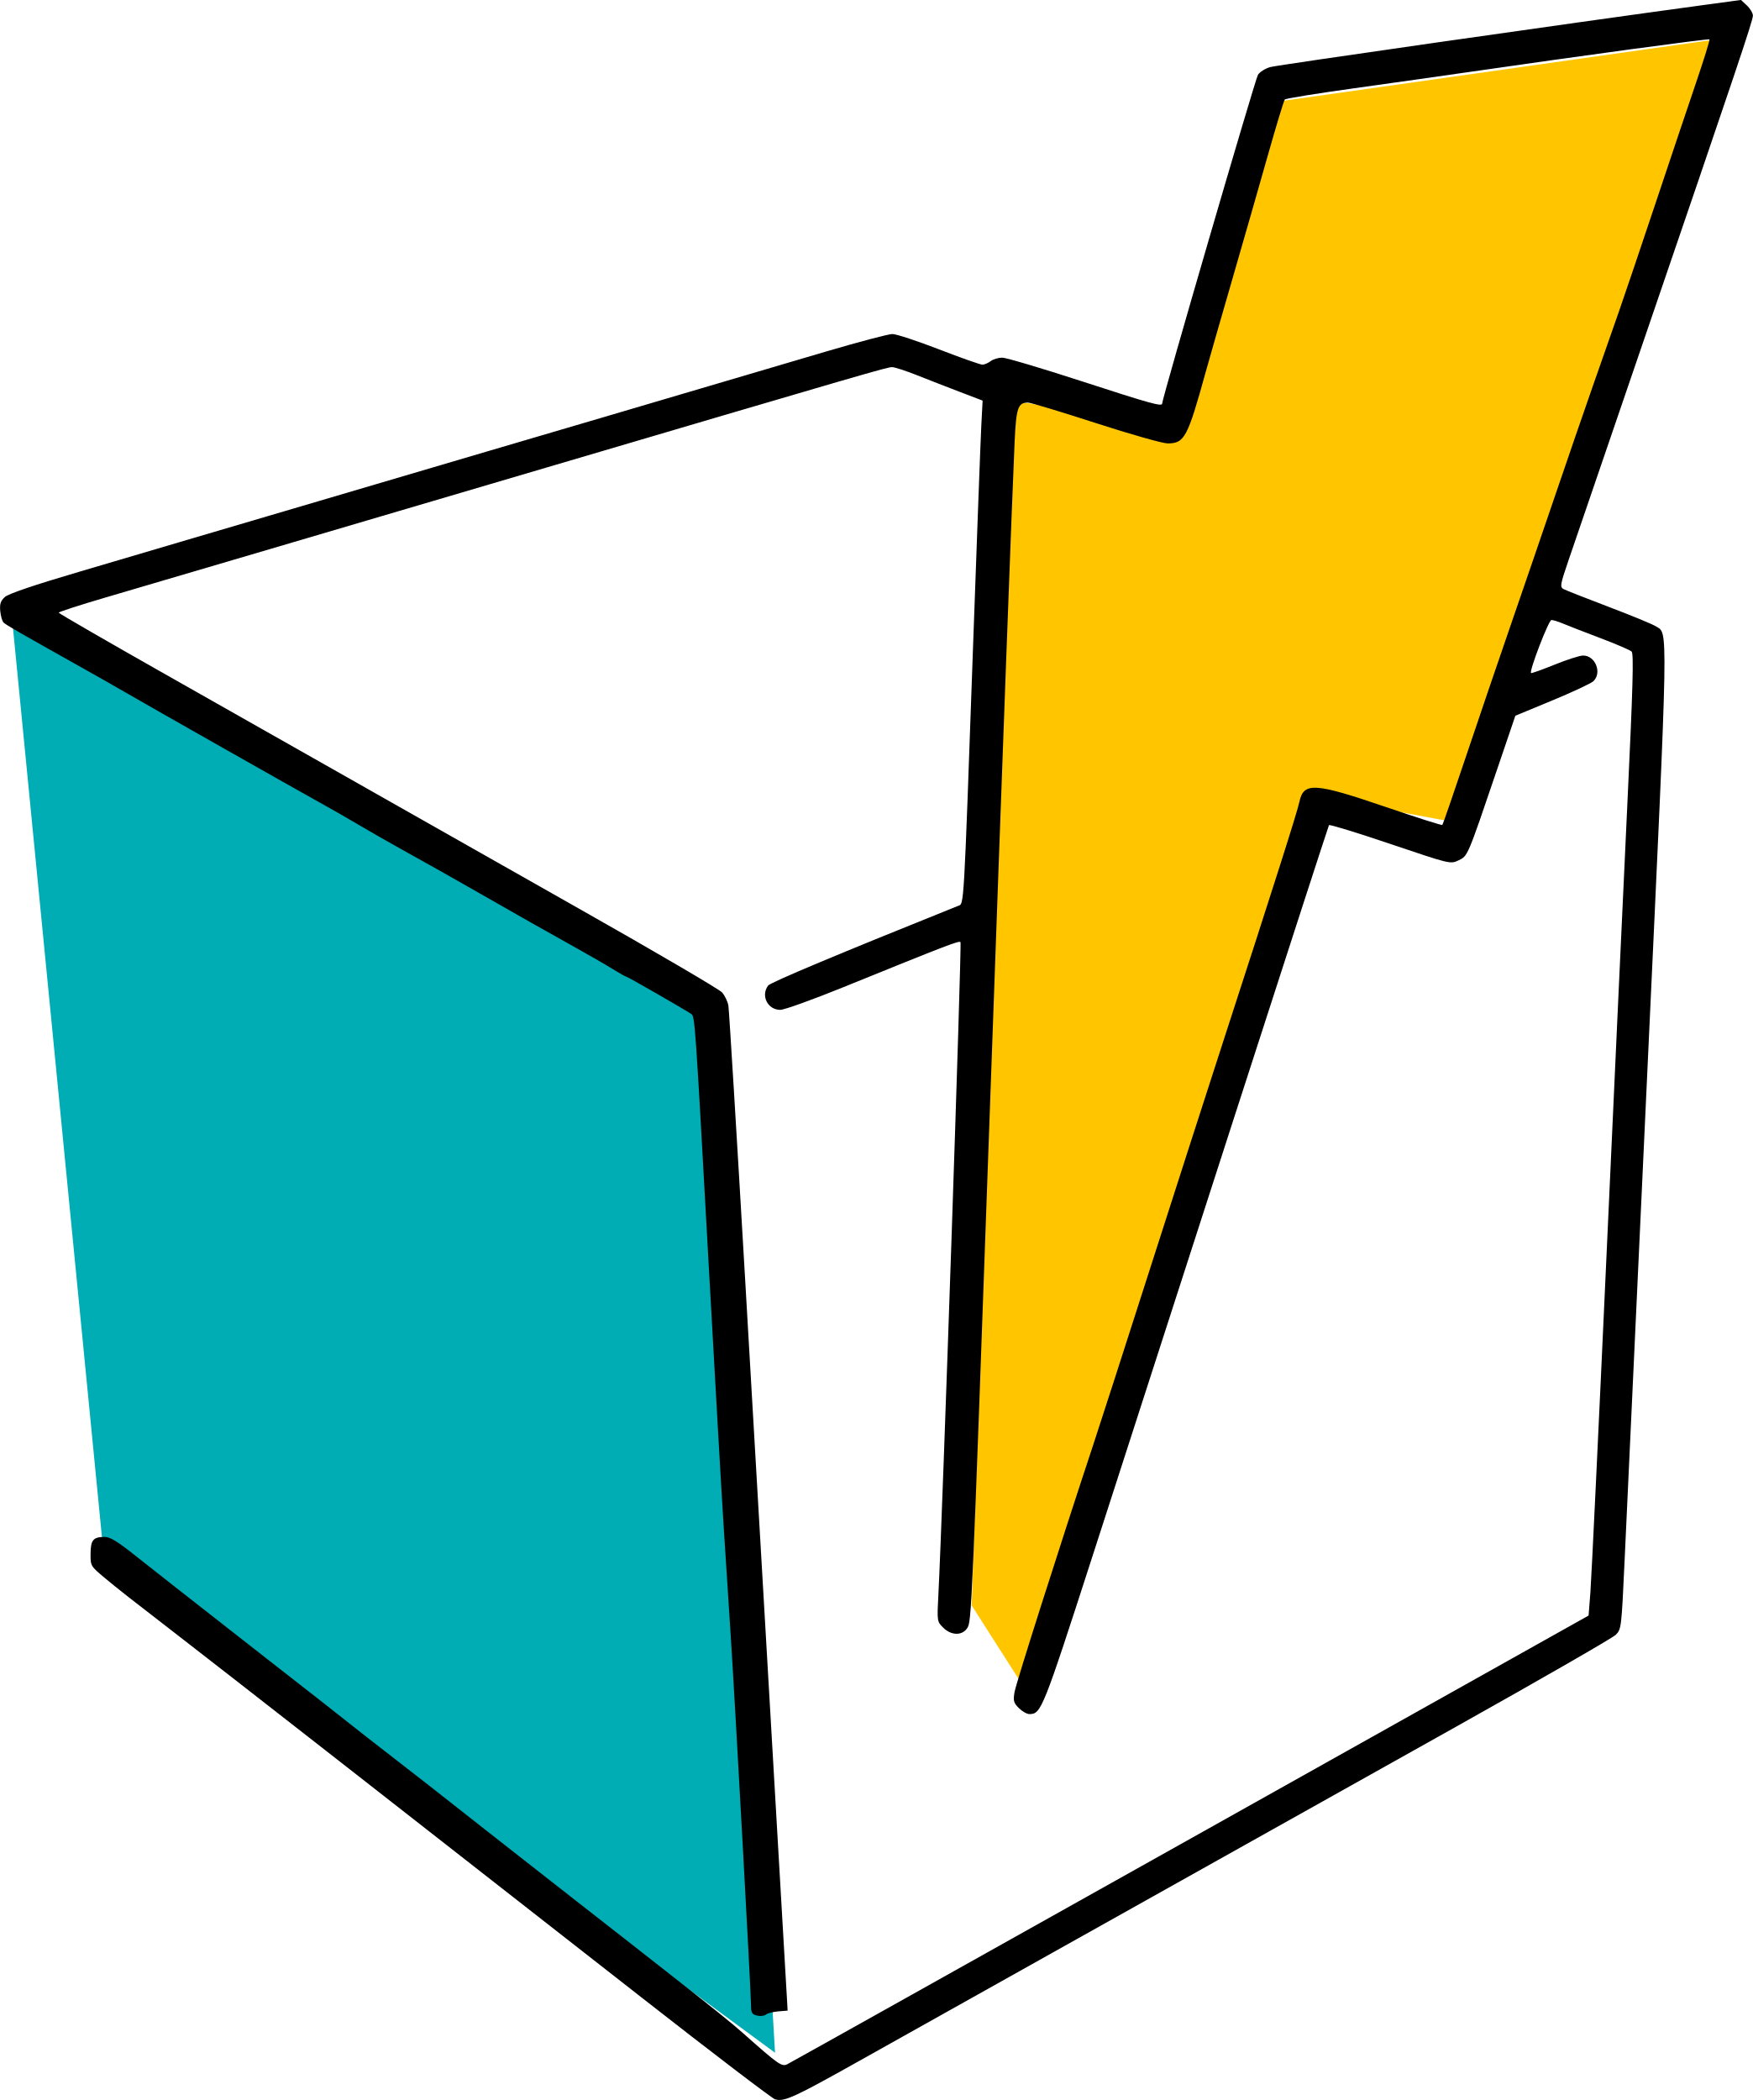
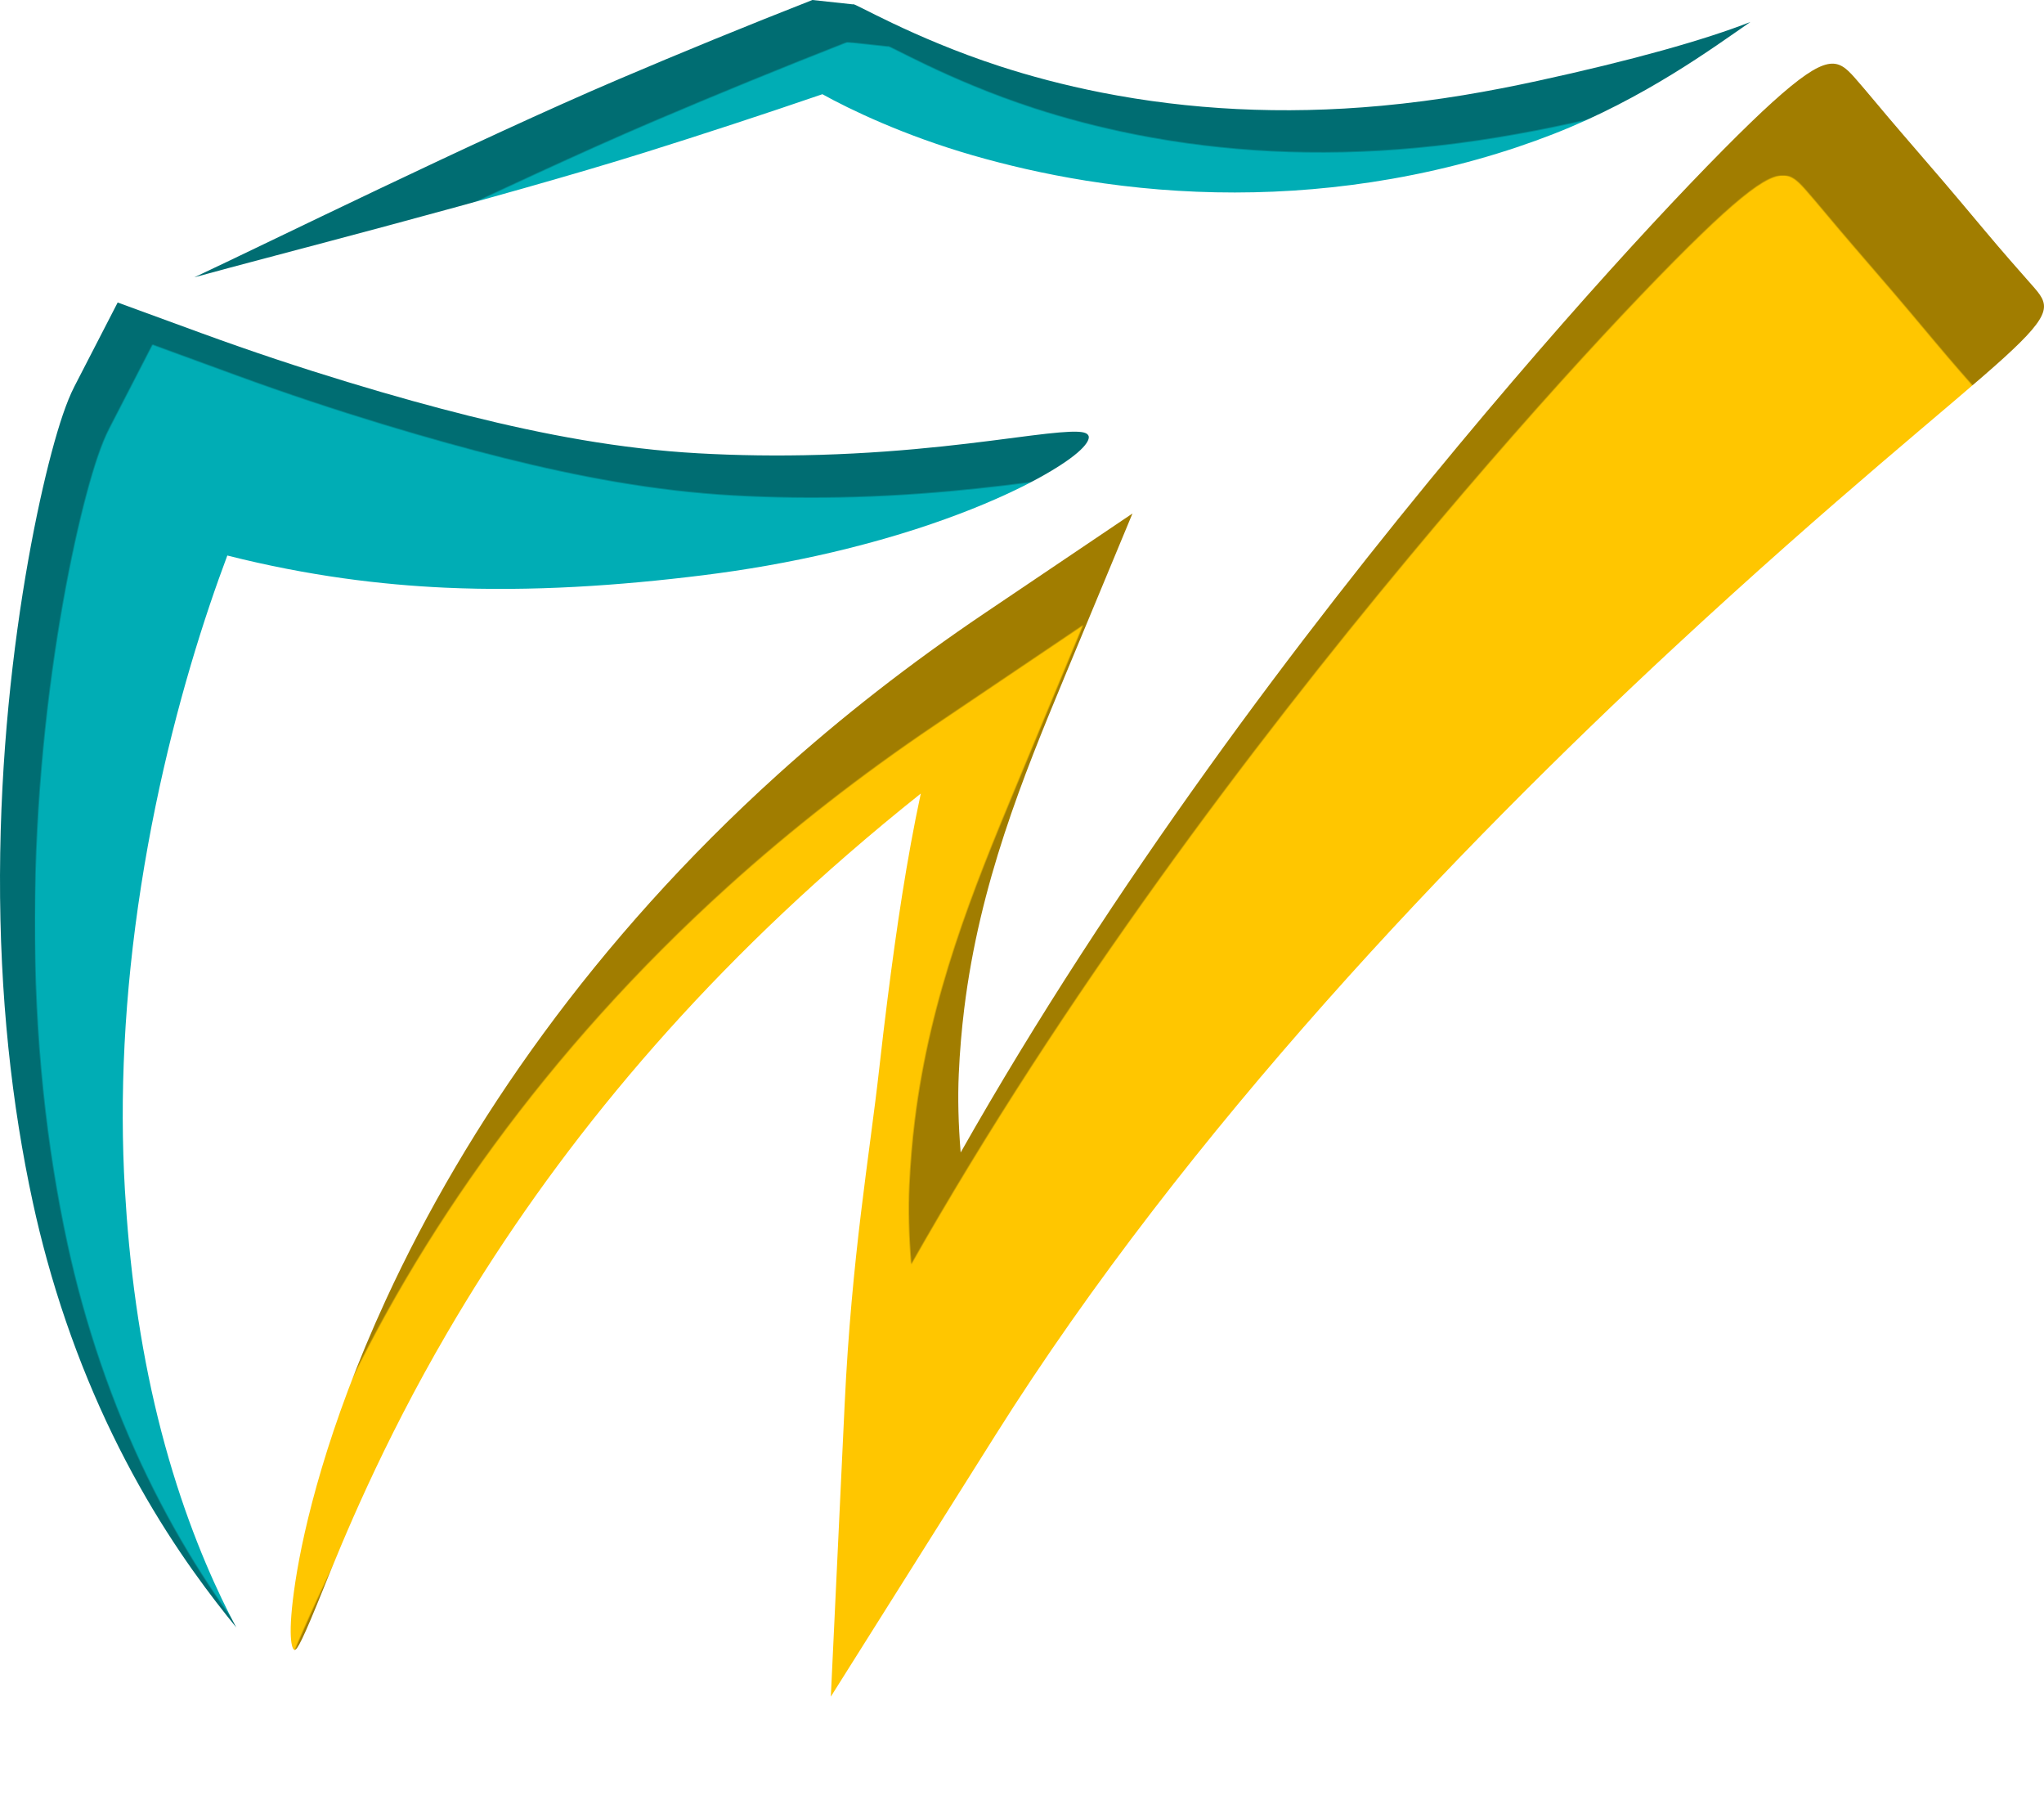
- <svg xmlns="http://www.w3.org/2000/svg" width="115.482mm" height="138.351mm" viewBox="0 0 115.482 138.351" version="1.1" id="svg5" xml:space="preserve">
-   <defs id="defs2" />
-   <g id="layer2" transform="translate(-47.8739,-73.92478)">
-     <path id="rect361" style="fill:#ffc600;fill-opacity:1;stroke:none;stroke-width:2.646;stroke-linecap:round;stroke-linejoin:round" d="m 132.425,80.565 28.322,-4.019 -17.414,51.477 -8.932,-1.659 -19.206,58.5 -3.303,-5.17 2.684,-79.376 10.889,1.812 z" />
-     <path id="rect2296" style="fill:#00adb5;fill-opacity:1;stroke-width:2.646;stroke-linecap:round;stroke-linejoin:round" d="m 48.607,114.054 46.311,26.791 4.019,68.318 -44.206,-32.532 z" />
-   </g>
-   <g id="layer1" transform="translate(-47.8739,-73.92478)">
-     <path style="fill:#000000;stroke-width:0.156" d="m 98.953,212.24 c -0.187,-0.049 -4.145,-3.067 -8.795,-6.706 -14.995,-11.734 -27.686,-21.647 -30.185,-23.575 -3.467,-2.676 -4.341,-3.361 -5.191,-4.072 -0.941,-0.787 -0.948,-0.798 -0.941,-1.606 0.008,-0.901 0.174,-1.099 0.927,-1.102 0.347,-0.001 0.832,0.288 1.886,1.126 0.78,0.62 2.004,1.583 2.718,2.14 0.715,0.557 2.012,1.572 2.883,2.257 0.871,0.685 2.303,1.806 3.182,2.491 3.39,2.642 4.921,3.842 5.5,4.309 0.33,0.267 1.731,1.36 3.114,2.43 1.382,1.07 2.969,2.309 3.525,2.752 0.557,0.444 1.635,1.292 2.397,1.885 0.762,0.593 2.095,1.638 2.964,2.323 0.869,0.685 2.301,1.806 3.182,2.491 0.881,0.685 2.21,1.722 2.952,2.305 0.742,0.583 1.945,1.525 2.673,2.095 3.035,2.376 4.325,3.412 5.075,4.08 2.332,2.073 2.559,2.233 2.915,2.061 0.186,-0.09 12.143,-6.779 26.571,-14.864 l 26.232,-14.7 0.12,-1.542 c 0.066,-0.848 0.542,-10.789 1.057,-22.092 0.515,-11.302 1.141,-24.858 1.391,-30.124 0.353,-7.457 0.412,-9.614 0.266,-9.752 -0.103,-0.098 -1.028,-0.496 -2.056,-0.885 -1.028,-0.389 -2.129,-0.817 -2.447,-0.951 -0.318,-0.134 -0.669,-0.244 -0.778,-0.243 -0.182,7.7e-4 -1.478,3.368 -1.345,3.495 0.031,0.029 0.721,-0.216 1.535,-0.546 0.813,-0.33 1.661,-0.603 1.883,-0.607 0.804,-0.016 1.272,1.104 0.703,1.68 -0.141,0.142 -1.358,0.715 -2.705,1.272 l -2.449,1.014 -1.245,3.664 c -1.922,5.656 -1.887,5.572 -2.501,5.865 -0.531,0.253 -0.546,0.25 -4.501,-1.087 -2.182,-0.738 -3.997,-1.293 -4.032,-1.235 -0.035,0.058 -2.846,8.723 -6.246,19.255 -3.4,10.532 -7.608,23.562 -9.351,28.957 -3.257,10.082 -3.366,10.353 -4.139,10.353 -0.166,0 -0.479,-0.178 -0.696,-0.395 -0.345,-0.345 -0.381,-0.477 -0.286,-1.051 0.096,-0.574 2.956,-9.559 5.214,-16.38 0.425,-1.284 2.075,-6.399 3.666,-11.365 1.591,-4.966 3.723,-11.587 4.737,-14.712 3.576,-11.015 5.002,-15.498 5.156,-16.214 0.278,-1.29 1,-1.246 5.664,0.348 2.026,0.692 3.713,1.229 3.75,1.192 0.036,-0.036 0.722,-2.021 1.523,-4.411 0.802,-2.39 2.135,-6.307 2.963,-8.704 0.828,-2.397 2.161,-6.286 2.963,-8.64 0.801,-2.355 1.911,-5.577 2.466,-7.161 0.555,-1.584 1.328,-3.791 1.717,-4.904 0.389,-1.113 1.479,-4.336 2.422,-7.161 0.943,-2.826 2.14,-6.391 2.662,-7.923 0.521,-1.532 0.919,-2.815 0.883,-2.851 -0.06,-0.06 -8.357,1.066 -15.822,2.147 -1.755,0.254 -5.183,0.739 -7.618,1.078 -2.435,0.339 -4.477,0.669 -4.538,0.735 -0.061,0.066 -0.567,1.731 -1.124,3.7 -0.557,1.969 -1.622,5.682 -2.366,8.251 -0.745,2.569 -1.519,5.266 -1.72,5.994 -1.198,4.338 -1.398,4.713 -2.51,4.713 -0.33,0 -2.466,-0.605 -4.747,-1.345 -2.281,-0.739 -4.289,-1.345 -4.462,-1.345 -0.647,0 -0.767,0.35 -0.87,2.525 -0.152,3.228 -0.795,20.585 -1.649,44.491 -1.178,33 -1.19,33.288 -1.475,33.722 -0.336,0.513 -1.059,0.498 -1.589,-0.033 -0.402,-0.402 -0.404,-0.417 -0.31,-2.218 0.27,-5.21 1.546,-42.849 1.455,-42.94 -0.106,-0.106 -0.818,0.168 -7.732,2.974 -2.012,0.817 -3.875,1.486 -4.14,1.487 -0.831,0.004 -1.3,-0.933 -0.803,-1.6 0.154,-0.206 4.651,-2.092 12.513,-5.248 0.404,-0.162 0.362,0.577 0.99,-17.125 0.251,-7.064 0.495,-13.591 0.542,-14.504 l 0.087,-1.661 -1.52,-0.581 c -0.836,-0.319 -2.111,-0.816 -2.835,-1.103 -0.723,-0.287 -1.448,-0.522 -1.611,-0.522 -0.316,0 -1.617,0.378 -22.761,6.614 -7.449,2.197 -14.98,4.418 -16.736,4.935 -6.882,2.028 -9.38,2.764 -12.338,3.633 -1.691,0.497 -3.072,0.945 -3.07,0.995 0.003,0.05 3.348,1.981 7.434,4.292 4.086,2.311 9.846,5.573 12.8,7.251 2.954,1.677 9.364,5.309 14.245,8.07 4.881,2.761 9.028,5.191 9.217,5.399 0.189,0.208 0.38,0.606 0.426,0.884 0.045,0.278 0.539,8.352 1.098,17.942 1.199,20.601 2.698,46.381 2.76,47.483 l 0.044,0.778 -0.621,0.051 c -0.341,0.028 -0.708,0.123 -0.815,0.212 -0.107,0.089 -0.371,0.117 -0.586,0.063 -0.334,-0.084 -0.391,-0.187 -0.391,-0.707 0,-0.79 -1.02,-19.37 -1.329,-24.217 -0.131,-2.055 -0.34,-5.278 -0.463,-7.161 -0.123,-1.884 -0.575,-9.765 -1.003,-17.514 -0.889,-16.091 -0.899,-16.226 -1.146,-16.391 -0.505,-0.335 -4.183,-2.447 -4.262,-2.447 -0.05,0 -0.449,-0.223 -0.887,-0.496 -0.438,-0.273 -1.636,-0.964 -2.664,-1.536 -1.916,-1.066 -3.366,-1.887 -5.673,-3.209 -1.941,-1.112 -4.165,-2.366 -5.719,-3.224 -0.756,-0.417 -1.935,-1.091 -2.62,-1.498 -0.685,-0.407 -1.876,-1.089 -2.647,-1.516 -1.701,-0.942 -11.247,-6.352 -12.766,-7.235 -0.599,-0.349 -1.93,-1.105 -2.958,-1.681 -4.145,-2.324 -4.954,-2.789 -5.109,-2.944 -0.089,-0.089 -0.186,-0.429 -0.217,-0.756 -0.043,-0.464 0.023,-0.667 0.3,-0.922 0.235,-0.216 1.912,-0.785 4.948,-1.679 2.526,-0.743 5.854,-1.726 7.395,-2.184 1.541,-0.458 4.273,-1.263 6.072,-1.789 1.798,-0.526 4.53,-1.332 6.072,-1.791 1.541,-0.459 4.834,-1.43 7.317,-2.158 4.014,-1.177 8.869,-2.608 22.29,-6.57 2.156,-0.636 4.128,-1.157 4.383,-1.157 0.255,0 1.641,0.455 3.08,1.012 1.44,0.557 2.725,1.01 2.857,1.007 0.132,-0.003 0.375,-0.108 0.541,-0.234 0.166,-0.126 0.508,-0.229 0.76,-0.229 0.252,0 2.611,0.701 5.243,1.557 4.497,1.463 5.293,1.684 5.293,1.469 0,-0.337 6.136,-21.39 6.313,-21.662 0.123,-0.189 0.487,-0.417 0.809,-0.507 0.482,-0.135 19.398,-2.843 28.566,-4.09 l 2.45,-0.333 0.392,0.368 c 0.215,0.202 0.392,0.503 0.392,0.669 0,0.327 -1.078,3.531 -7.394,21.985 -2.286,6.679 -4.425,12.931 -4.754,13.895 -0.551,1.616 -0.576,1.763 -0.326,1.897 0.149,0.08 1.493,0.609 2.986,1.176 1.493,0.567 2.879,1.138 3.078,1.268 0.839,0.547 0.866,-0.968 -0.53,29.014 -0.712,15.284 -1.39,29.876 -1.508,32.427 -0.211,4.576 -0.219,4.643 -0.593,5.013 -0.209,0.206 -4.968,2.944 -10.576,6.084 -26.965,15.096 -35.283,19.754 -39.218,21.96 -4.334,2.43 -4.963,2.719 -5.569,2.56 z" id="path302" />
+ <svg xmlns="http://www.w3.org/2000/svg" width="171.794mm" height="151.944mm" viewBox="0 0 171.794 151.944" version="1.1" id="svg5" xml:space="preserve">
+   <defs id="defs2">
+     <filter style="color-interpolation-filters:sRGB" id="filter70" x="0" y="0" width="1.02" height="1.026">
+       <feFlood result="flood" in="SourceGraphic" flood-opacity="1" flood-color="rgb(0,109,114)" id="feFlood69" />
+       <feGaussianBlur result="blur" in="SourceGraphic" stdDeviation="0" id="feGaussianBlur69" />
+       <feOffset result="offset" in="blur" dx="2.923" dy="3.538" id="feOffset69" />
+       <feComposite result="comp1" operator="out" in="flood" in2="offset" id="feComposite69" />
+       <feComposite result="comp2" operator="atop" in="comp1" in2="SourceGraphic" id="feComposite70" />
+     </filter>
+     <filter style="color-interpolation-filters:sRGB" id="filter97" x="-0.028" y="0" width="1.028" height="1.068">
+       <feFlood result="flood" in="SourceGraphic" flood-opacity="1" flood-color="rgb(161,125,0)" id="feFlood96" />
+       <feGaussianBlur result="blur" in="SourceGraphic" stdDeviation="0" id="feGaussianBlur96" />
+       <feOffset result="offset" in="blur" dx="-4.154" dy="9.385" id="feOffset96" />
+       <feComposite result="comp1" operator="out" in="flood" in2="offset" id="feComposite96" />
+       <feComposite result="comp2" operator="atop" in="comp1" in2="SourceGraphic" id="feComposite97" />
+     </filter>
+   </defs>
+   <g id="layer1" transform="translate(-19.55811,-79.26788)">
+     <path id="path2" style="fill:#00adb5;fill-opacity:1;fill-rule:nonzero;stroke:none;stroke-width:1.5;stroke-linecap:round;stroke-linejoin:round;stroke-miterlimit:7.7;stroke-dasharray:none;stroke-opacity:1;paint-order:markers stroke fill;filter:url(#filter70)" d="m 87.837,79.268 c -5.482,2.151 -11.001,4.407 -16.283,6.661 -12.04,5.137 -29.72,13.867 -35.664,16.64 6.321,-1.752 25.435,-6.596 37.926,-10.509 4.876,-1.528 9.895,-3.175 14.863,-4.876 2.283,1.27 6.858,3.471 12.629,5.134 2.787,0.803 5.986,1.563 9.547,2.133 8.032,1.285 16.735,1.411 25.659,-0.153 5.064,-0.888 9.66,-2.229 13.6,-3.767 7.665,-2.993 13.457,-7.274 16.564,-9.418 -3.85,1.513 -10.022,3.244 -17.92,4.959 -3.962,0.86 -8.289,1.638 -13.075,2.082 -8.388,0.777 -16.225,0.328 -23.516,-1.103 -3.214,-0.631 -6.087,-1.409 -8.573,-2.216 C 96.23,82.443 91.116,79.359 91.267,79.637 Z M 29.448,104.687 l -3.623,7.027 c -0.181,0.352 -0.349,0.722 -0.512,1.123 -0.155,0.382 -0.312,0.805 -0.472,1.272 -0.299,0.878 -0.62,1.946 -0.953,3.201 -0.617,2.318 -1.31,5.39 -1.96,9.052 -1.287,7.252 -2.337,16.437 -2.369,26.435 -0.032,10.142 0.984,19.33 2.762,27.518 0.347,1.599 0.74,3.198 1.179,4.791 1.96,7.116 4.652,13.463 7.772,19.02 3.082,5.489 6.145,9.428 8.143,11.89 -1.508,-2.816 -3.571,-7.271 -5.345,-13.092 -1.799,-5.906 -3.011,-12.229 -3.665,-19.108 -0.146,-1.536 -0.261,-3.064 -0.35,-4.583 -0.454,-7.763 -0.073,-16.325 1.364,-25.535 1.424,-9.129 3.626,-17.222 5.74,-23.516 0.528,-1.571 1.035,-2.983 1.505,-4.236 6.887,1.74 12.997,2.458 18.281,2.701 7.285,0.334 14.613,-0.162 21.685,-1.041 3.567,-0.443 7.238,-1.076 10.93,-1.944 8.09,-1.902 14.171,-4.439 17.772,-6.489 3.571,-2.033 3.844,-3.008 3.713,-3.288 -0.185,-0.397 -0.927,-0.512 -4.832,-0.018 -3.956,0.501 -10.019,1.393 -17.754,1.62 -3.523,0.103 -6.929,0.054 -10.217,-0.13 -6.589,-0.368 -12.949,-1.569 -19.274,-3.148 -5.799,-1.448 -13.995,-3.844 -22.435,-6.931 z" />
+     <path style="fill:#ffc600;fill-opacity:1;stroke:none;stroke-width:1.5;stroke-linecap:round;stroke-linejoin:round;stroke-miterlimit:7.7;stroke-dasharray:none;stroke-opacity:1;paint-order:markers stroke fill;filter:url(#filter97)" d="m 44.312,217.906 c 0.223,0.034 0.708,-0.887 2.421,-5.132 1.598,-3.962 4.861,-12.016 10.444,-21.574 7.929,-13.574 18.751,-27.238 33.629,-40.147 1.994,-1.73 4.041,-3.433 6.143,-5.106 -1.185,5.519 -2.038,11.29 -2.797,17.267 -0.232,1.829 -0.464,3.768 -0.688,5.777 -0.824,7.392 -2.323,15.775 -2.915,28.286 l -1.161,24.551 13.85,-21.998 c 16.163,-25.672 38.821,-49.255 56.95,-66.091 13.772,-12.79 23.442,-20.453 27.76,-24.376 4.301,-3.906 3.831,-4.515 2.355,-6.181 -0.929,-1.048 -2.503,-2.835 -3.959,-4.577 -1.456,-1.741 -2.85,-3.389 -3.469,-4.113 -0.619,-0.724 -2.026,-2.36 -3.51,-4.078 -1.484,-1.718 -2.99,-3.564 -3.918,-4.612 -1.429,-1.612 -2.291,-2.137 -6.96,2.087 -4.119,3.727 -13.954,13.915 -26.348,28.806 -13.229,15.894 -29.032,36.797 -41.839,59.412 -0.196,-2.393 -0.249,-4.592 -0.159,-6.59 0.086,-1.925 0.244,-3.754 0.459,-5.497 1.294,-10.499 4.898,-19.372 8.438,-27.888 l 5.702,-13.717 -12.41,8.366 c -6.253,4.216 -12.074,8.751 -17.437,13.598 -15.328,13.853 -26.113,29.364 -32.91,44.122 -4.923,10.689 -6.901,19.11 -7.594,23.633 -0.713,4.655 -0.299,5.737 -0.077,5.771 z" id="path4" />
  </g>
</svg>
